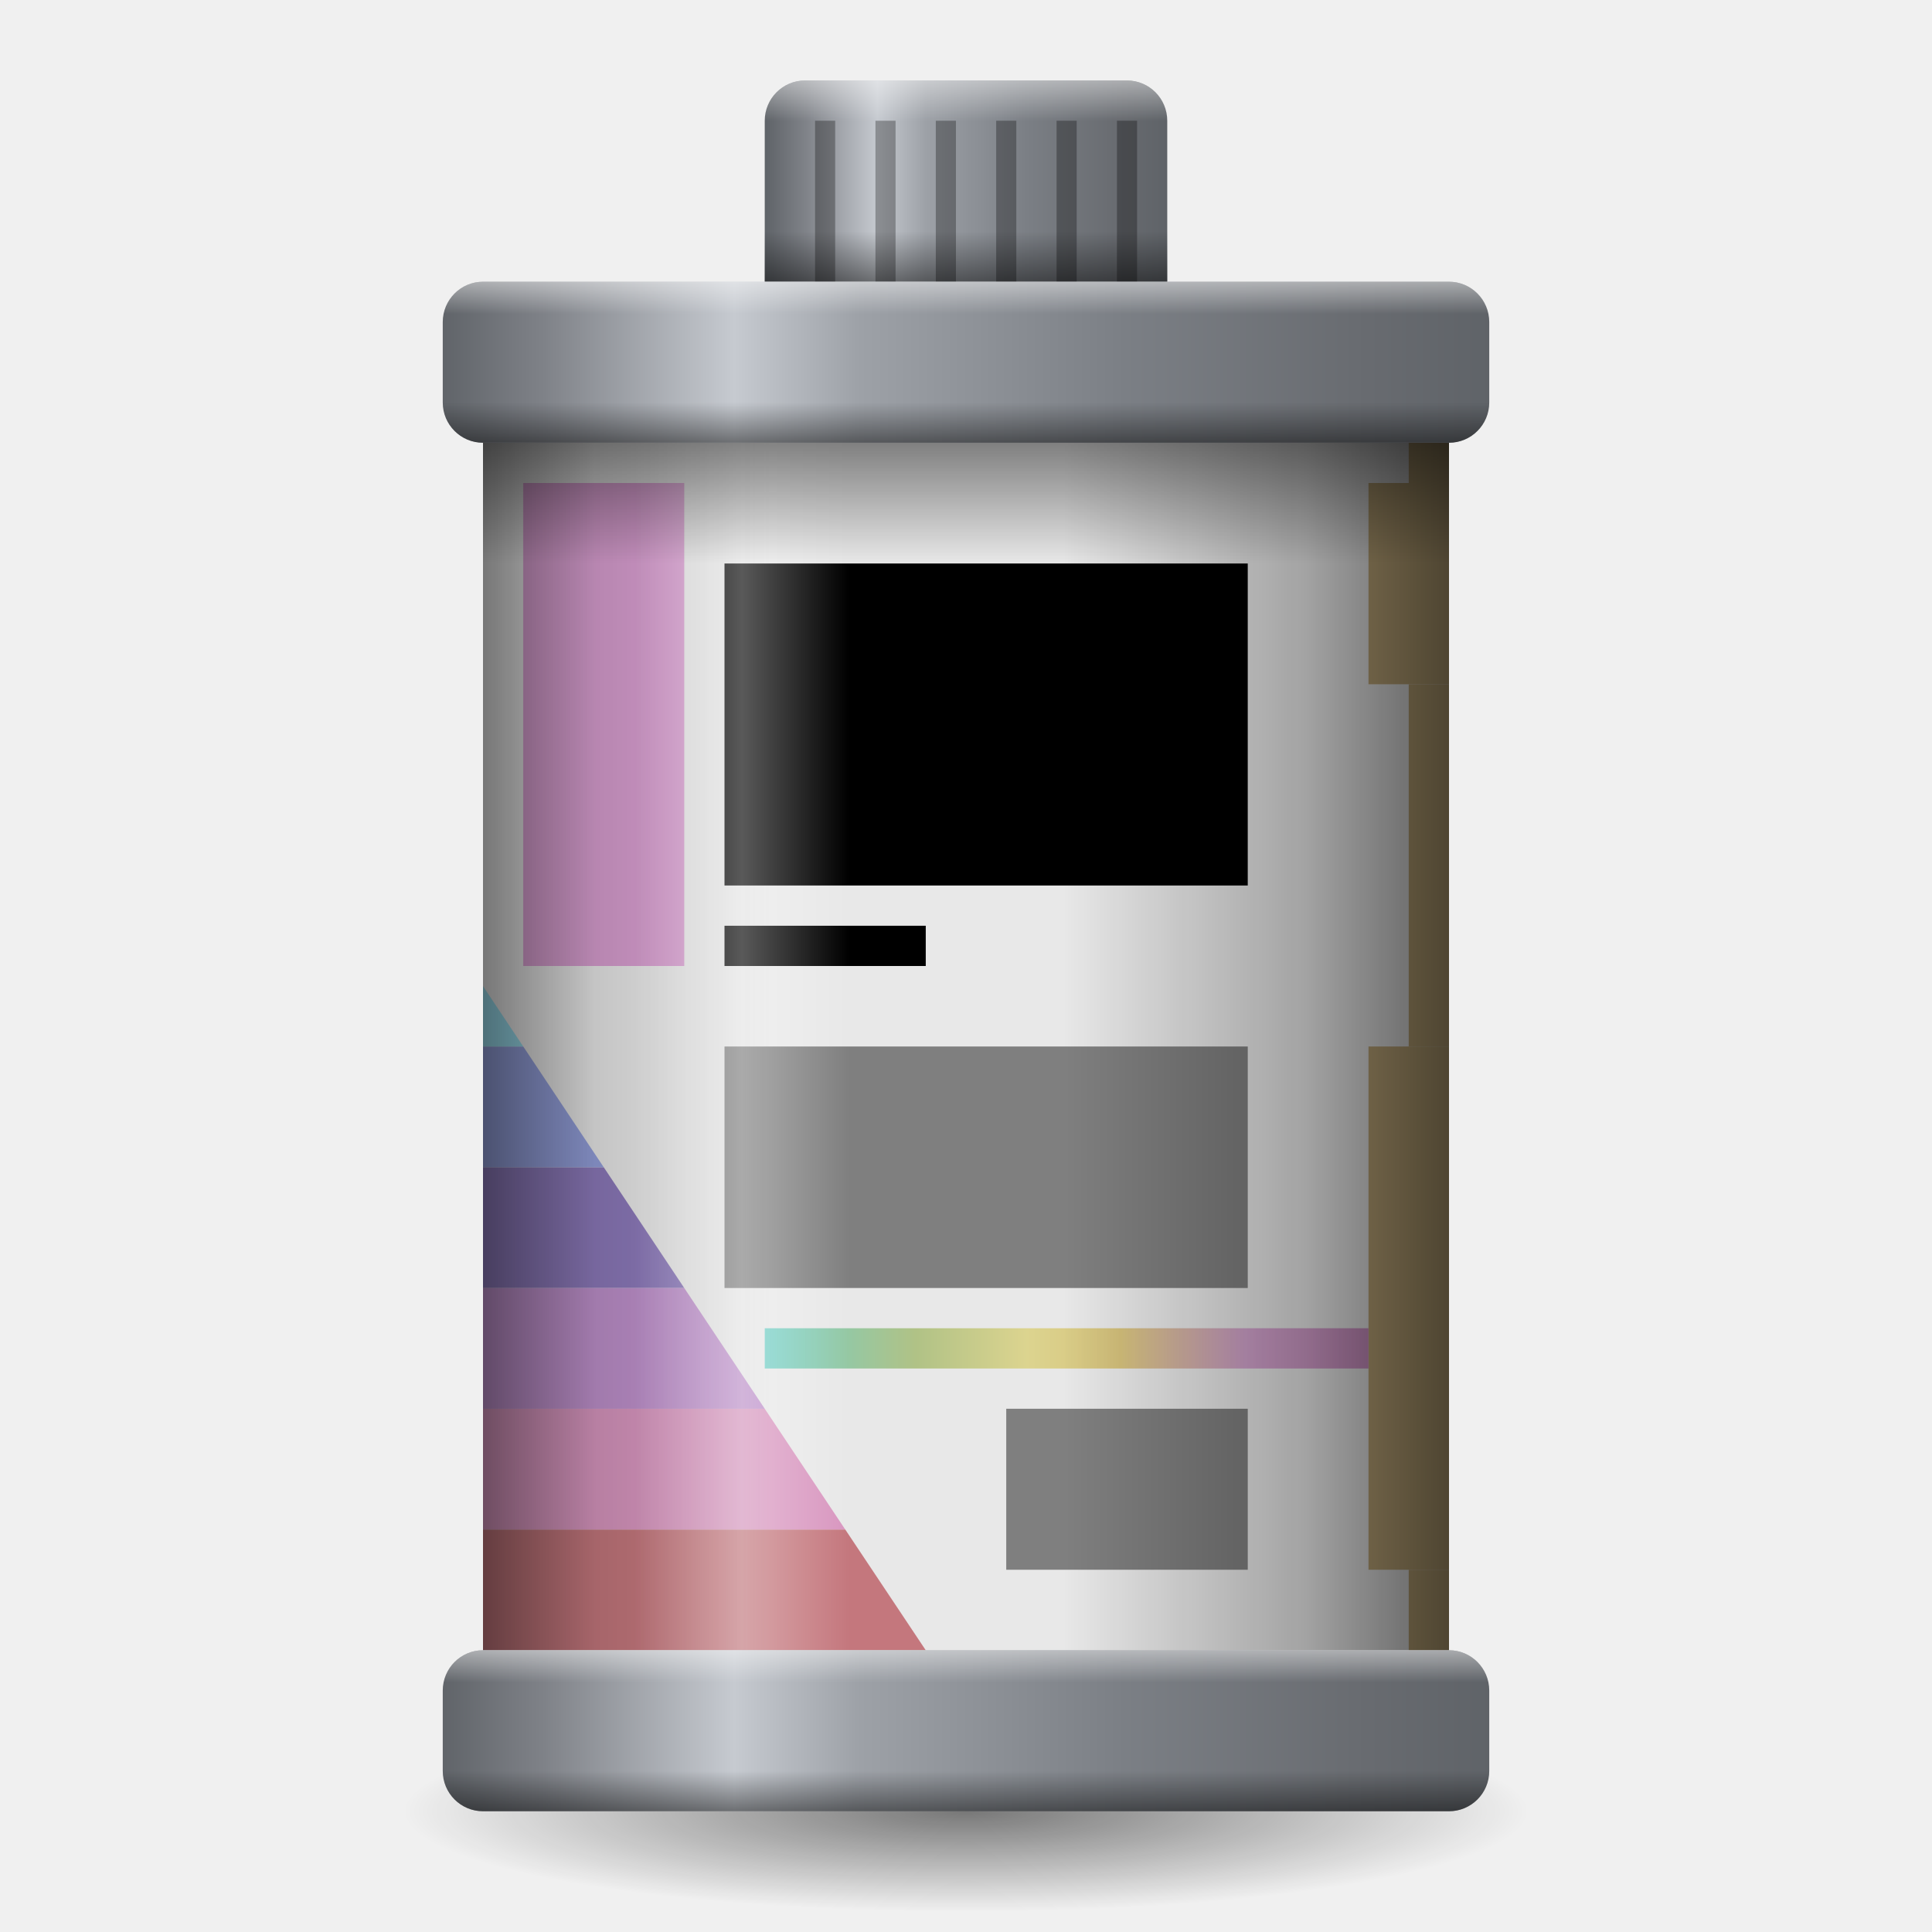
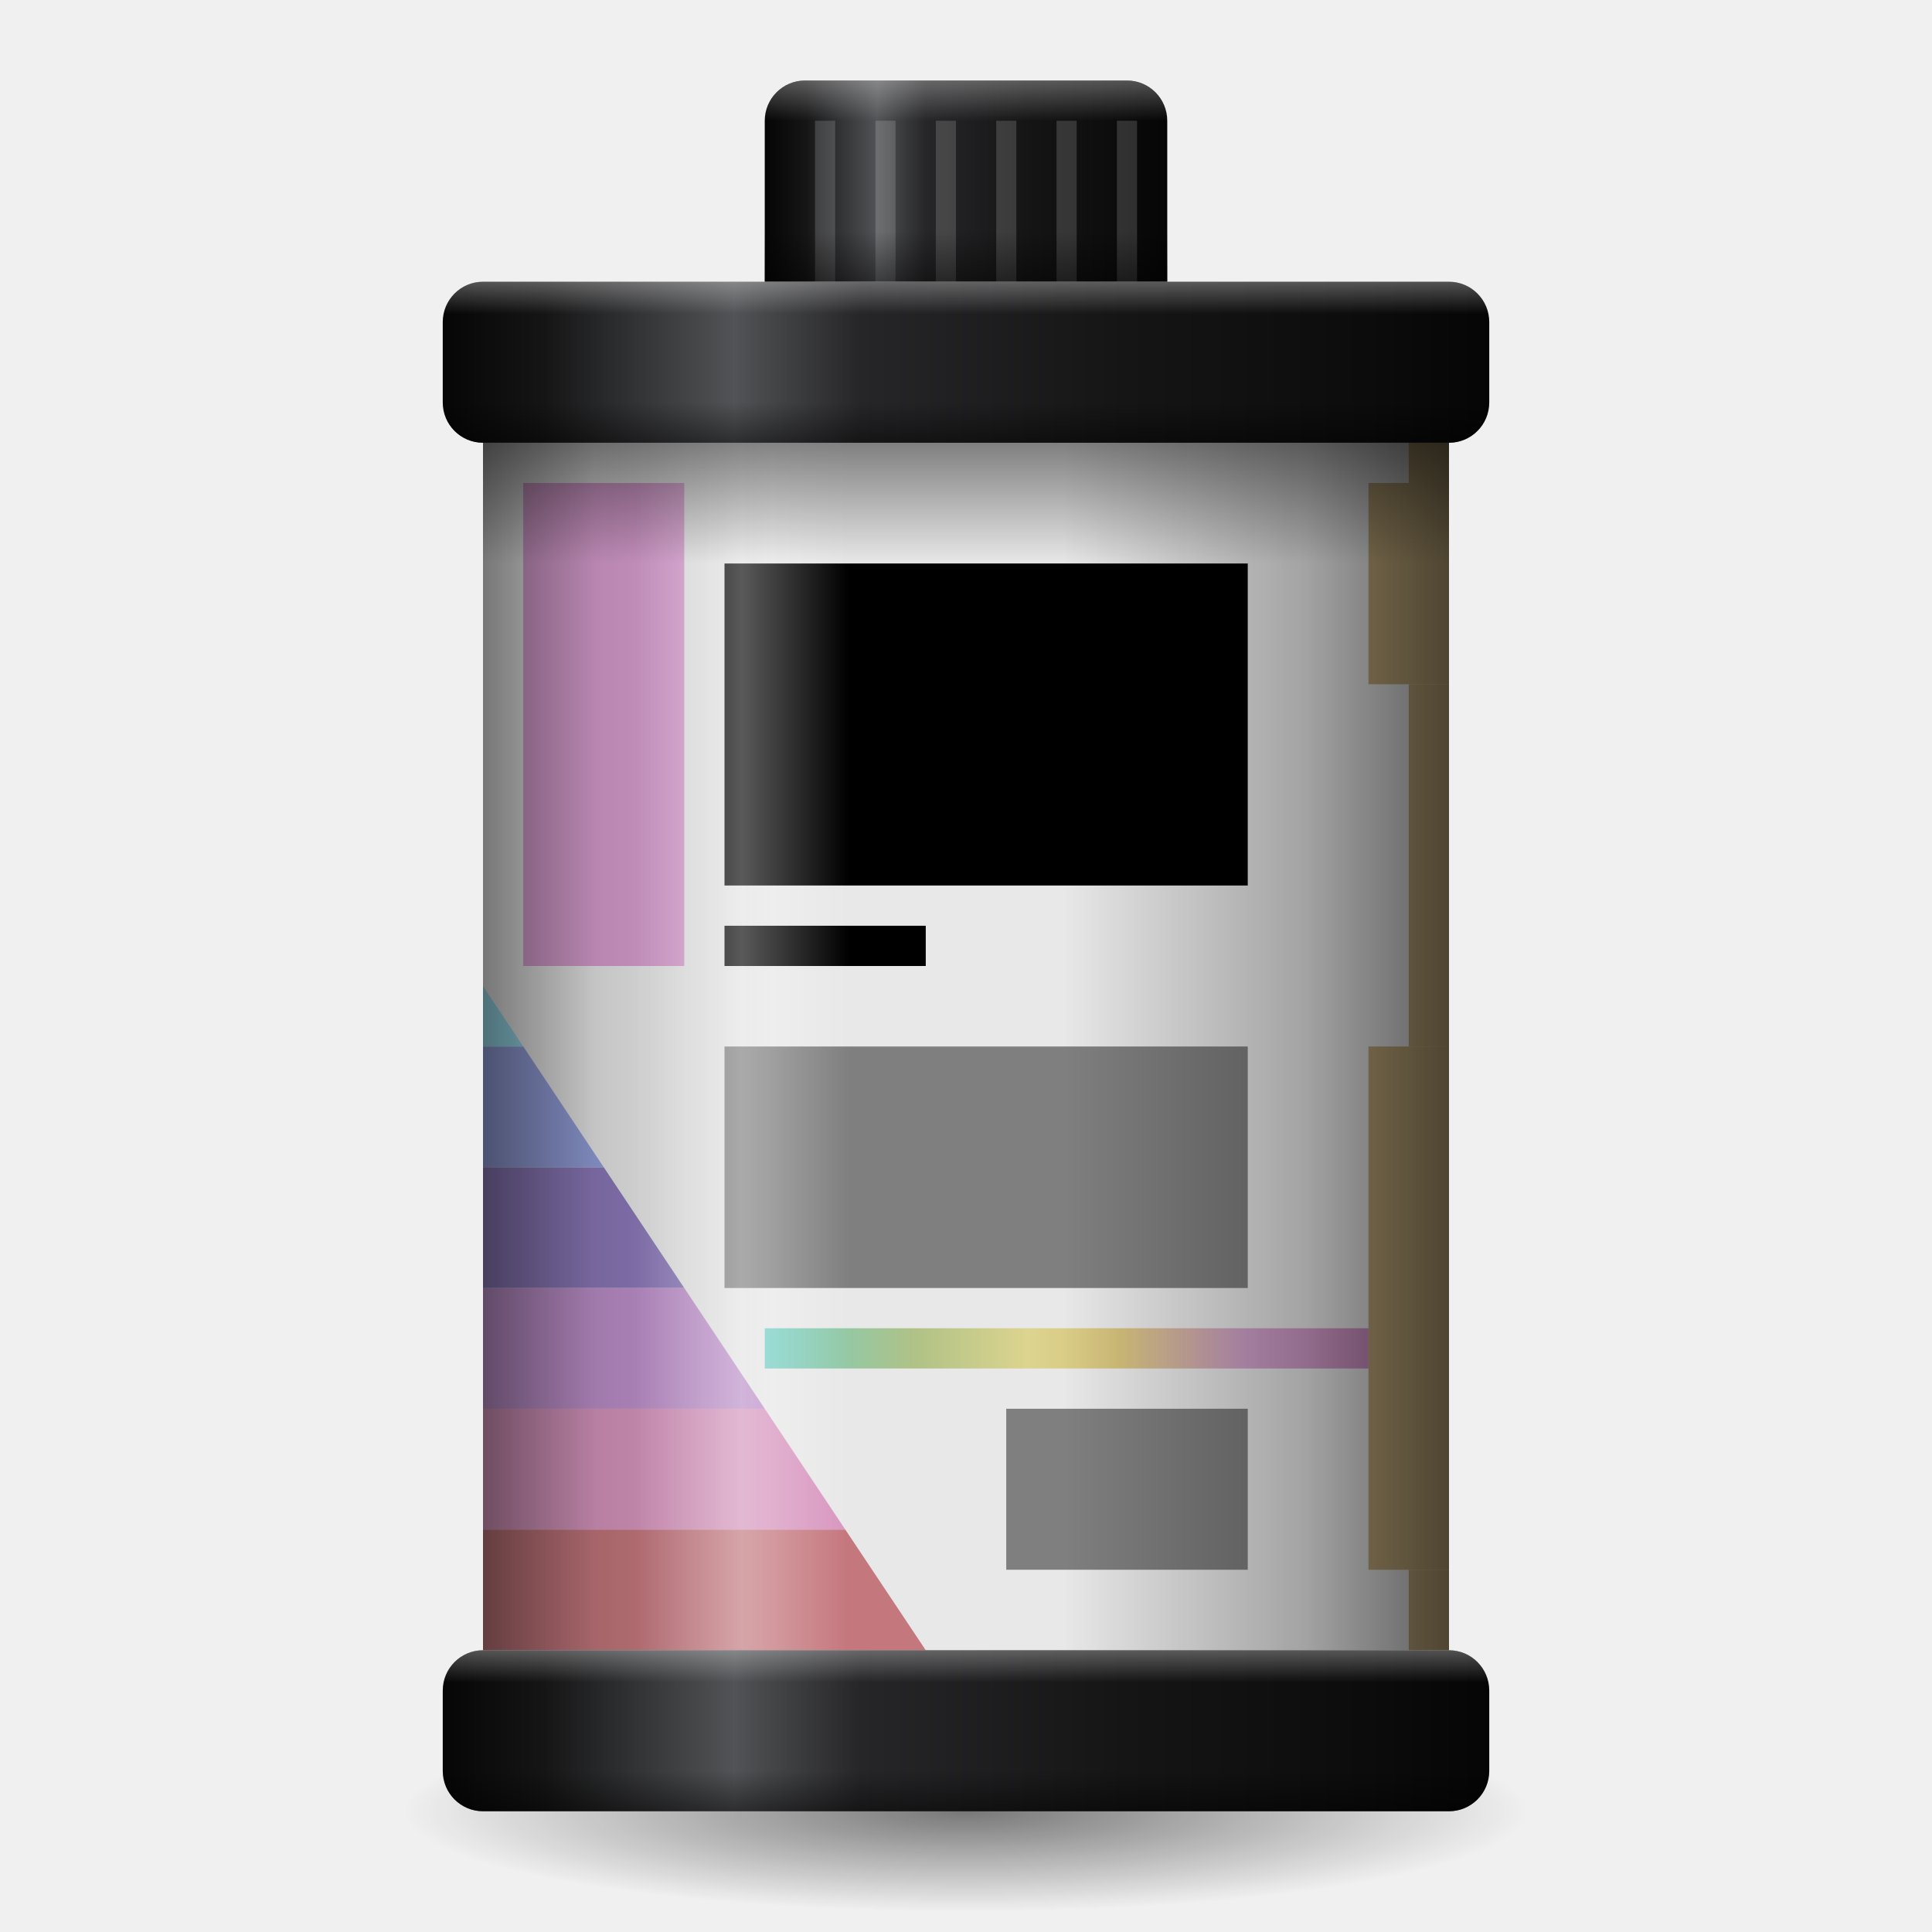
<svg xmlns="http://www.w3.org/2000/svg" width="48" height="48" viewBox="0 0 48 48" fill="none">
  <ellipse cx="24" cy="45" rx="14" ry="2.5" fill="url(#oni-ground)" />
  <path d="M19 3C19 2.448 19.448 2 20 2H28C28.552 2 29 2.448 29 3V7H19V3Z" fill="url(#oni-metal)" />
-   <path d="M20.5 3V7M22 3V7M23.5 3V7M25 3V7M26.5 3V7M28 3V7" stroke="#000000" stroke-opacity="0.3" stroke-width="0.5" />
+   <path d="M20.5 3V7M22 3V7M23.5 3V7M25 3V7M26.5 3V7M28 3V7" stroke="#FFFFFF" stroke-opacity="0.16" stroke-width="0.5" />
  <path d="M19 3C19 2.448 19.448 2 20 2H28C28.552 2 29 2.448 29 3V7H19V3Z" fill="url(#oni-roll)" />
  <rect x="12" y="11" width="24" height="30" fill="#E8E8E8" />
  <rect x="18" y="22" width="8" height="13" transform="rotate(-90 18 22)" fill="#000000" />
  <rect x="18" y="32" width="6" height="13" transform="rotate(-90 18 32)" fill="#7F7F7F" />
  <rect x="34" y="39" width="13" height="2" transform="rotate(-90 34 39)" fill="#C0A97A" />
  <rect x="35" y="26" width="9" height="1" transform="rotate(-90 35 26)" fill="#C0A97A" />
  <rect x="34" y="17" width="5" height="2" transform="rotate(-90 34 17)" fill="#C0A97A" />
  <rect x="35" y="12" width="1" height="1" transform="rotate(-90 35 12)" fill="#C0A97A" />
  <rect x="35" y="41" width="2" height="1" transform="rotate(-90 35 41)" fill="#C0A97A" />
  <rect x="25" y="39" width="4" height="6" transform="rotate(-90 25 39)" fill="#7F7F7F" />
  <rect x="13" y="24" width="12" height="4" transform="rotate(-90 13 24)" fill="#D89ED0" />
  <path d="M12 41L12 38L21 38L23 41L12 41Z" fill="#C4777D" />
  <path d="M12 38L12 35L19 35L21 38L12 38Z" fill="#D896BF" />
  <path d="M12 32L12 29L15 29L17 32L12 32Z" fill="#8C79BA" />
  <path d="M12 29L12 26L13 26L15 29L12 29Z" fill="#939FDB" />
  <path d="M12 26L12 24.5L13 26L12 26Z" fill="#98DBEC" />
  <path d="M12 35L12 32L17 32L19 35L12 35Z" fill="#BE90CB" />
  <rect x="18" y="24" width="1" height="5" transform="rotate(-90 18 24)" fill="#000000" />
  <rect x="19" y="34" width="1" height="15" transform="rotate(-90 19 34)" fill="url(#paint0_linear_246_1300)" />
  <rect x="12" y="11" width="24" height="30" fill="url(#oni-round)" />
  <rect x="12" y="11" width="24" height="30" fill="url(#oni-gleam)" />
  <rect x="12" y="11" width="24" height="3" fill="url(#oni-under)" />
  <path d="M11 8C11 7.448 11.448 7 12 7H36C36.552 7 37 7.448 37 8V10C37 10.552 36.552 11 36 11H12C11.448 11 11 10.552 11 10V8Z" fill="url(#oni-metal)" />
  <path d="M11 42C11 41.448 11.448 41 12 41H36C36.552 41 37 41.448 37 42V44C37 44.552 36.552 45 36 45H12C11.448 45 11 44.552 11 44V42Z" fill="url(#oni-metal)" />
  <path d="M11 8C11 7.448 11.448 7 12 7H36C36.552 7 37 7.448 37 8V10C37 10.552 36.552 11 36 11H12C11.448 11 11 10.552 11 10V8Z" fill="url(#oni-roll)" />
  <path d="M11 42C11 41.448 11.448 41 12 41H36C36.552 41 37 41.448 37 42V44C37 44.552 36.552 45 36 45H12C11.448 45 11 44.552 11 44V42Z" fill="url(#oni-roll)" />
  <defs>
    <radialGradient id="oni-ground" cx="0.5" cy="0.5" r="0.5">
      <stop stop-color="#000000" stop-opacity="0.5" />
      <stop offset="1" stop-color="#000000" stop-opacity="0" />
    </radialGradient>
    <linearGradient id="oni-metal" x1="0" y1="0" x2="1" y2="0">
-       <stop offset="0" stop-color="#5F6368" />
-       <stop offset="0.1" stop-color="#7F8288" />
-       <stop offset="0.28" stop-color="#C6CAD0" />
-       <stop offset="0.4" stop-color="#9DA1A7" />
-       <stop offset="0.65" stop-color="#7B7F85" />
-       <stop offset="0.88" stop-color="#686B70" />
-       <stop offset="1" stop-color="#5F6368" />
+       <stop offset="0" stop-color="#050505" />
+       <stop offset="0.1" stop-color="#151516" />
+       <stop offset="0.28" stop-color="#525356" />
+       <stop offset="0.4" stop-color="#262628" />
+       <stop offset="0.65" stop-color="#151516" />
+       <stop offset="0.88" stop-color="#0C0C0D" />
+       <stop offset="1" stop-color="#050505" />
    </linearGradient>
    <linearGradient id="oni-roll" x1="0" y1="0" x2="0" y2="1">
-       <stop stop-color="#FFFFFF" stop-opacity="0.45" />
+       <stop stop-color="#FFFFFF" stop-opacity="0.3" />
      <stop offset="0.2" stop-color="#FFFFFF" stop-opacity="0" />
      <stop offset="0.75" stop-color="#000000" stop-opacity="0" />
      <stop offset="1" stop-color="#000000" stop-opacity="0.45" />
    </linearGradient>
    <linearGradient id="oni-round" x1="0" y1="0" x2="1" y2="0">
      <stop stop-color="#000000" stop-opacity="0.5" />
      <stop offset="0.12" stop-color="#000000" stop-opacity="0.15" />
      <stop offset="0.3" stop-color="#000000" stop-opacity="0" />
      <stop offset="0.6" stop-color="#000000" stop-opacity="0" />
      <stop offset="0.85" stop-color="#000000" stop-opacity="0.3" />
      <stop offset="1" stop-color="#000000" stop-opacity="0.6" />
    </linearGradient>
    <linearGradient id="oni-gleam" x1="0" y1="0" x2="1" y2="0">
      <stop offset="0.16" stop-color="#FFFFFF" stop-opacity="0" />
      <stop offset="0.27" stop-color="#FFFFFF" stop-opacity="0.35" />
      <stop offset="0.38" stop-color="#FFFFFF" stop-opacity="0" />
    </linearGradient>
    <linearGradient id="oni-under" x1="0" y1="0" x2="0" y2="1">
      <stop stop-color="#000000" stop-opacity="0.45" />
      <stop offset="1" stop-color="#000000" stop-opacity="0" />
    </linearGradient>
    <linearGradient id="paint0_linear_246_1300" x1="19.5" y1="49" x2="19.5" y2="34" gradientUnits="userSpaceOnUse">
      <stop stop-color="#CC90C2" />
      <stop offset="0.205" stop-color="#D2A3CD" />
      <stop offset="0.41" stop-color="#D6C27C" />
      <stop offset="0.566" stop-color="#DCD48F" />
      <stop offset="0.75" stop-color="#B0C286" />
      <stop offset="1" stop-color="#74CFC7" />
    </linearGradient>
  </defs>
</svg>
